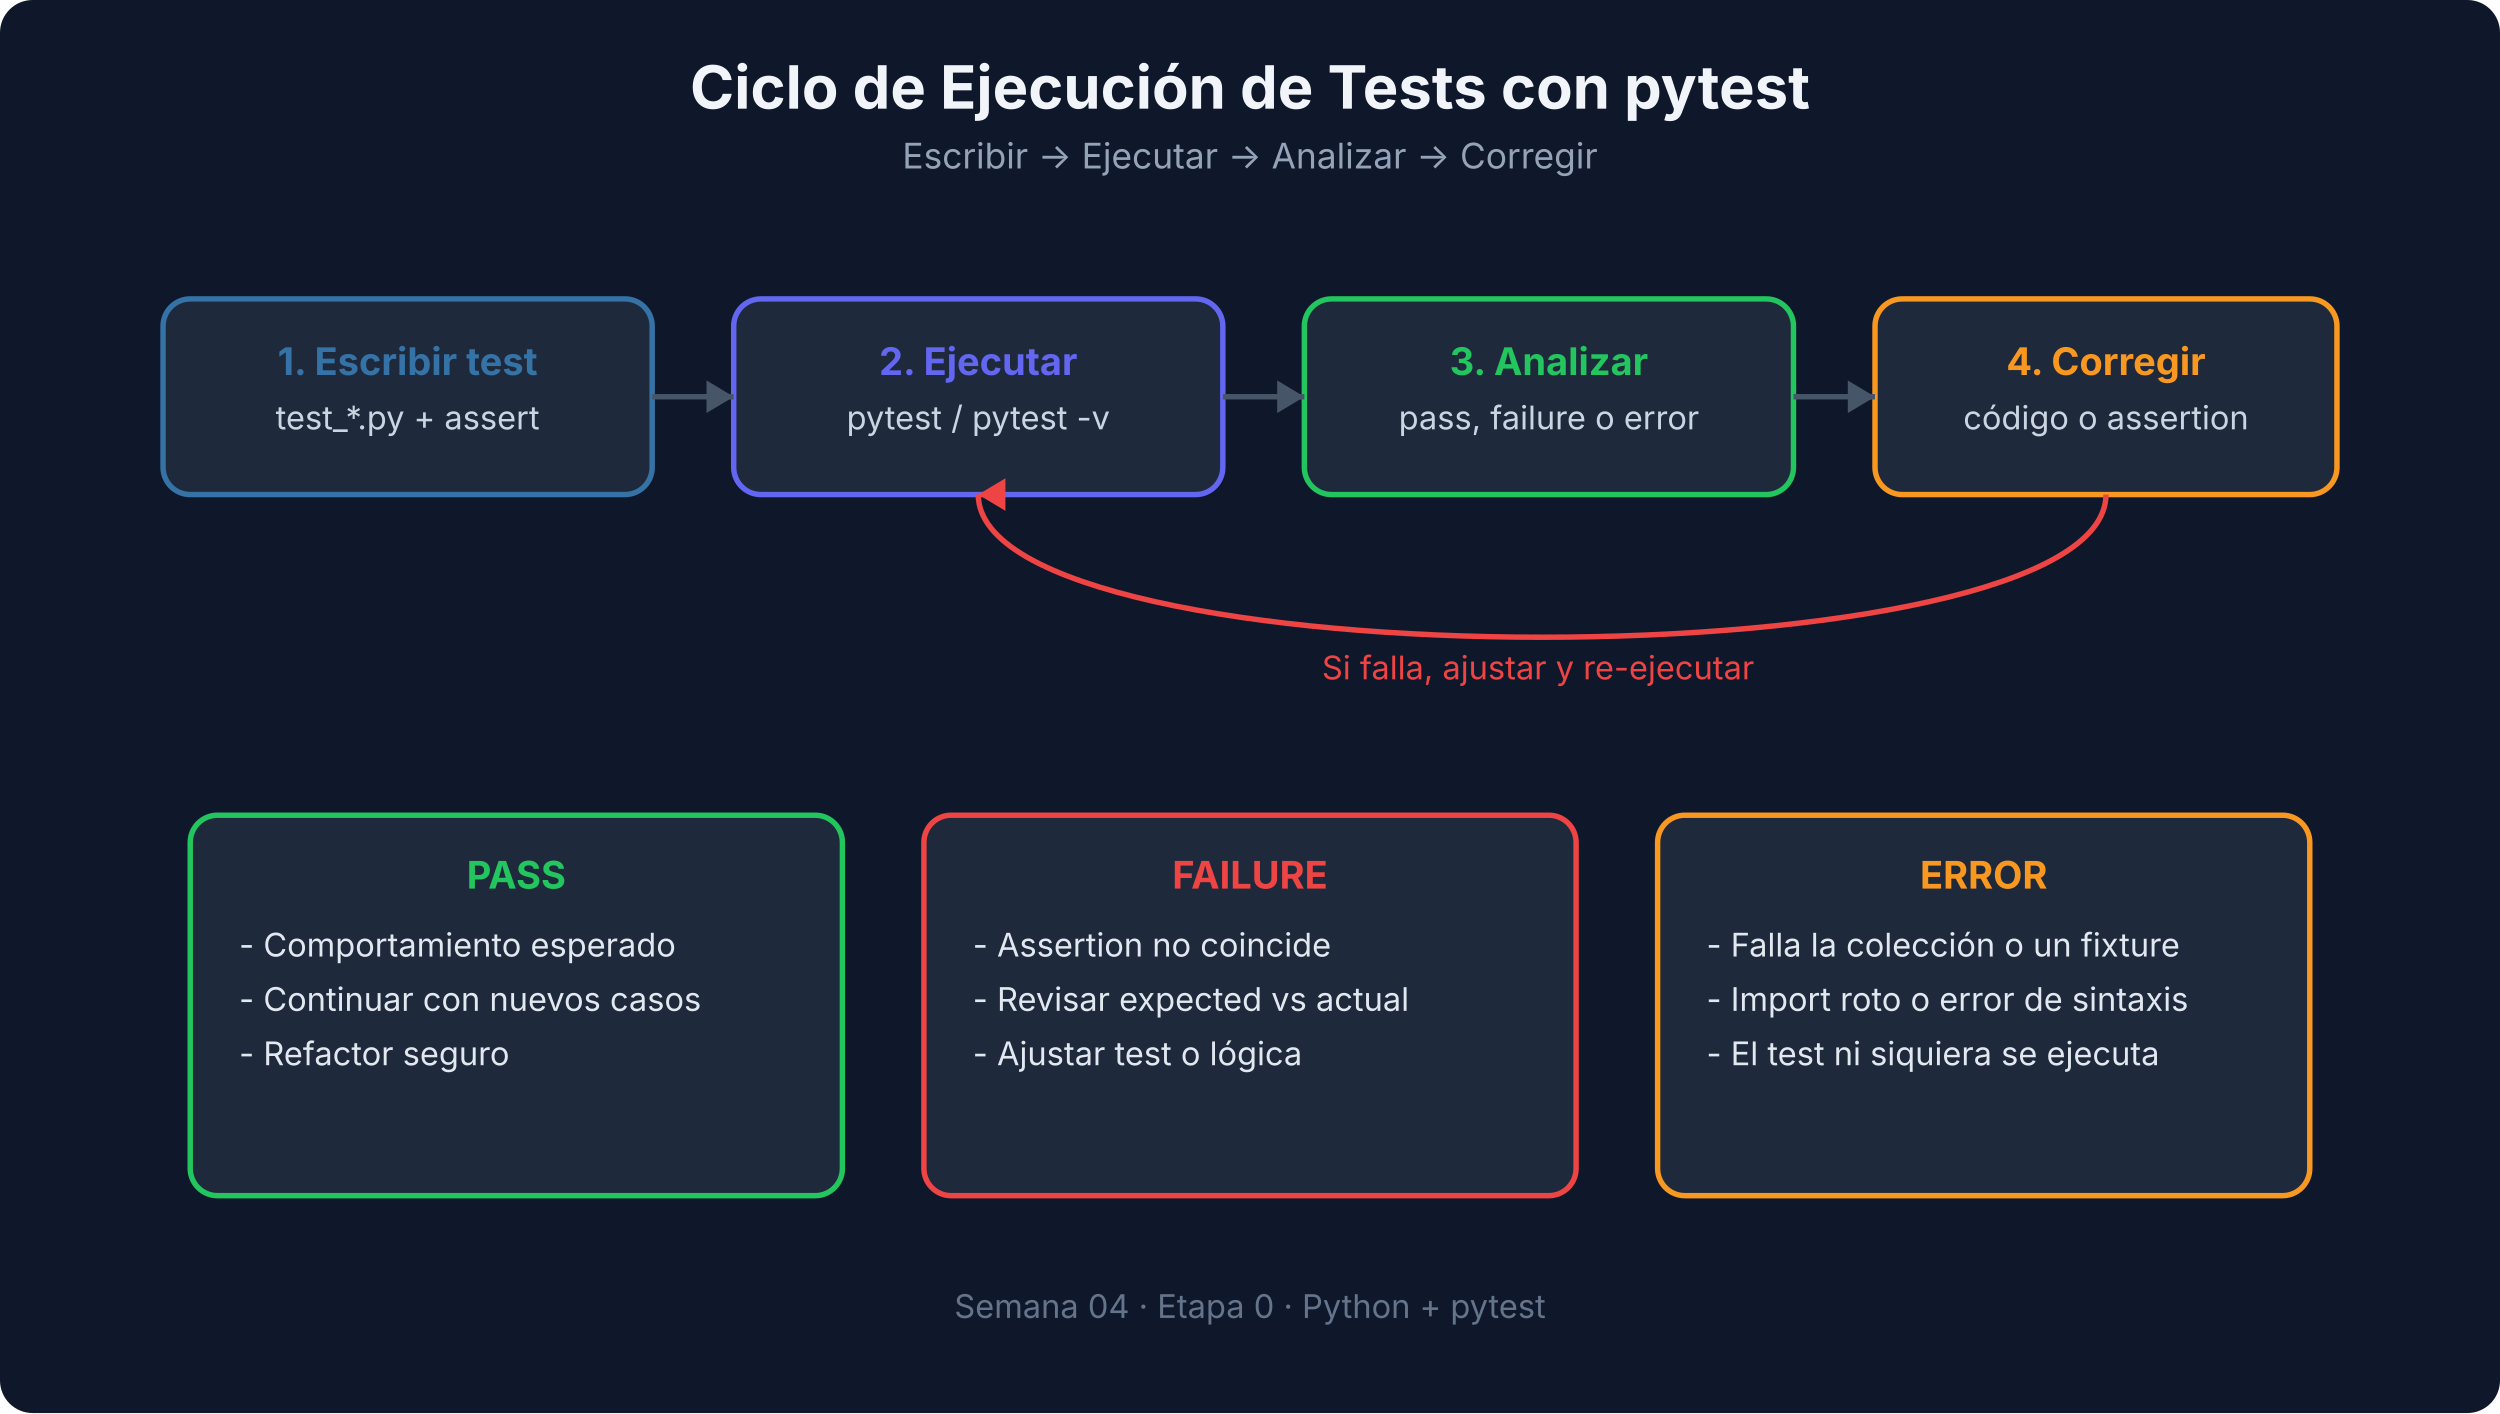
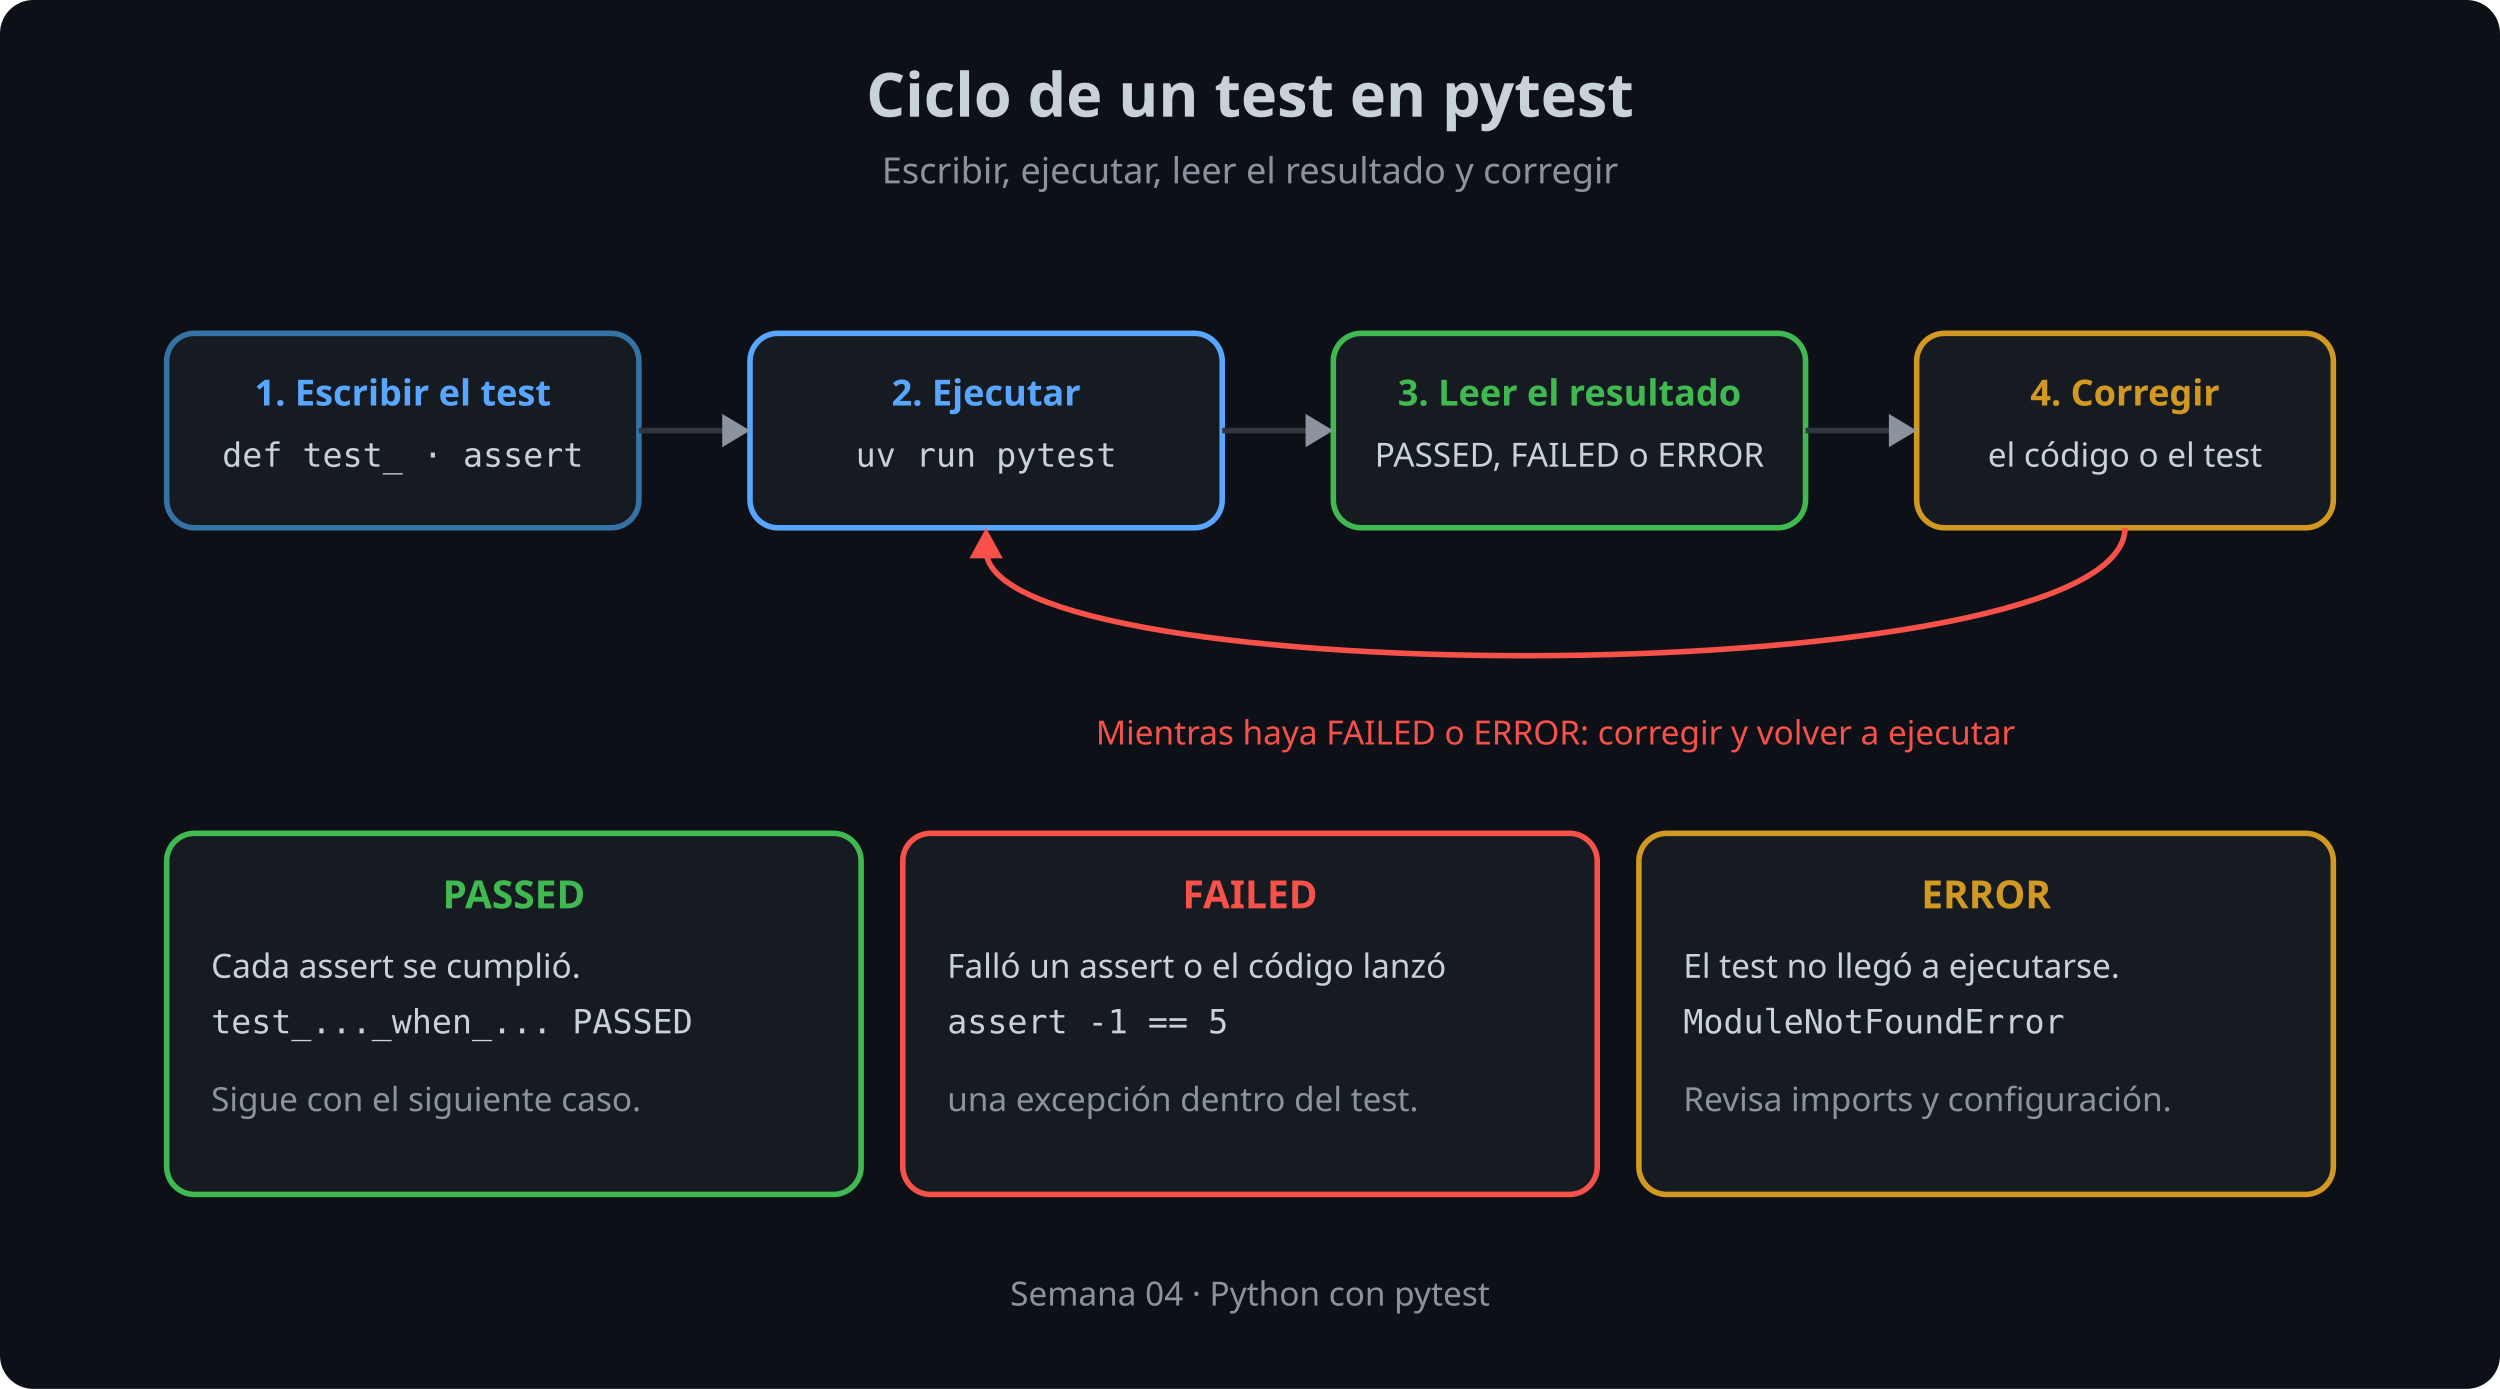
- <svg xmlns="http://www.w3.org/2000/svg" viewBox="0 0 920 520" width="920" height="520" font-family="system-ui, -apple-system, sans-serif">
-   <rect width="920" height="520" fill="#0f172a" rx="12" />
-   <text x="460" y="40" text-anchor="middle" font-size="22" font-weight="700" fill="#f1f5f9">Ciclo de Ejecución de Tests con pytest</text>
-   <text x="460" y="62" text-anchor="middle" font-size="13" fill="#94a3b8">Escribir -&gt; Ejecutar -&gt; Analizar -&gt; Corregir</text>
-   <rect x="60" y="110" width="180" height="72" rx="10" fill="#1e293b" stroke="#3572A5" stroke-width="2" />
-   <text x="150" y="138" text-anchor="middle" font-size="14" fill="#3572A5" font-weight="700">1. Escribir test</text>
-   <text x="150" y="158" text-anchor="middle" font-size="12" fill="#cbd5e1">test_*.py + assert</text>
-   <rect x="270" y="110" width="180" height="72" rx="10" fill="#1e293b" stroke="#6366f1" stroke-width="2" />
-   <text x="360" y="138" text-anchor="middle" font-size="14" fill="#6366f1" font-weight="700">2. Ejecutar</text>
-   <text x="360" y="158" text-anchor="middle" font-size="12" fill="#cbd5e1">pytest / pytest -v</text>
-   <rect x="480" y="110" width="180" height="72" rx="10" fill="#1e293b" stroke="#22c55e" stroke-width="2" />
-   <text x="570" y="138" text-anchor="middle" font-size="14" fill="#22c55e" font-weight="700">3. Analizar</text>
-   <text x="570" y="158" text-anchor="middle" font-size="12" fill="#cbd5e1">pass, failure o error</text>
-   <rect x="690" y="110" width="170" height="72" rx="10" fill="#1e293b" stroke="#F89820" stroke-width="2" />
-   <text x="775" y="138" text-anchor="middle" font-size="14" fill="#F89820" font-weight="700">4. Corregir</text>
-   <text x="775" y="158" text-anchor="middle" font-size="12" fill="#cbd5e1">código o assertion</text>
-   <line x1="240" y1="146" x2="270" y2="146" stroke="#475569" stroke-width="2" />
-   <polygon points="270,146 260,140 260,152" fill="#475569" />
-   <line x1="450" y1="146" x2="480" y2="146" stroke="#475569" stroke-width="2" />
-   <polygon points="480,146 470,140 470,152" fill="#475569" />
-   <line x1="660" y1="146" x2="690" y2="146" stroke="#475569" stroke-width="2" />
-   <polygon points="690,146 680,140 680,152" fill="#475569" />
-   <path d="M775 182 C775 252 360 252 360 182" fill="none" stroke="#ef4444" stroke-width="2" />
-   <polygon points="360,182 370,176 370,188" fill="#ef4444" />
-   <text x="566" y="250" text-anchor="middle" font-size="12" fill="#ef4444">Si falla, ajustar y re-ejecutar</text>
-   <rect x="70" y="300" width="240" height="140" rx="10" fill="#1e293b" stroke="#22c55e" stroke-width="2" />
-   <text x="190" y="327" text-anchor="middle" font-size="14" fill="#22c55e" font-weight="700">PASS</text>
-   <text x="88" y="352" font-size="12" fill="#e2e8f0">- Comportamiento esperado</text>
-   <text x="88" y="372" font-size="12" fill="#e2e8f0">- Continuar con nuevos casos</text>
-   <text x="88" y="392" font-size="12" fill="#e2e8f0">- Refactor seguro</text>
-   <rect x="340" y="300" width="240" height="140" rx="10" fill="#1e293b" stroke="#ef4444" stroke-width="2" />
-   <text x="460" y="327" text-anchor="middle" font-size="14" fill="#ef4444" font-weight="700">FAILURE</text>
-   <text x="358" y="352" font-size="12" fill="#e2e8f0">- Assertion no coincide</text>
-   <text x="358" y="372" font-size="12" fill="#e2e8f0">- Revisar expected vs actual</text>
-   <text x="358" y="392" font-size="12" fill="#e2e8f0">- Ajustar test o lógica</text>
-   <rect x="610" y="300" width="240" height="140" rx="10" fill="#1e293b" stroke="#F89820" stroke-width="2" />
-   <text x="730" y="327" text-anchor="middle" font-size="14" fill="#F89820" font-weight="700">ERROR</text>
-   <text x="628" y="352" font-size="12" fill="#e2e8f0">- Falla la colección o un fixture</text>
-   <text x="628" y="372" font-size="12" fill="#e2e8f0">- Import roto o error de sintaxis</text>
-   <text x="628" y="392" font-size="12" fill="#e2e8f0">- El test ni siquiera se ejecuta</text>
-   <text x="460" y="485" text-anchor="middle" font-size="12" fill="#64748b">Semana 04 · Etapa 0 · Python + pytest</text>
+ <svg xmlns="http://www.w3.org/2000/svg" viewBox="0 0 900 500" width="900" height="500" font-family="sans-serif">
+   <rect width="900" height="500" fill="#0d1117" rx="12" />
+   <text x="450" y="42" text-anchor="middle" font-size="22" font-weight="700" fill="#c9d1d9">Ciclo de un test en pytest</text>
+   <text x="450" y="66" text-anchor="middle" font-size="13" fill="#8b949e">Escribir, ejecutar, leer el resultado y corregir</text>
+   <rect x="60" y="120" width="170" height="70" rx="10" fill="#161b22" stroke="#3572A5" stroke-width="2" />
+   <text x="145" y="146" text-anchor="middle" font-size="13" fill="#58a6ff" font-weight="700">1. Escribir el test</text>
+   <text x="145" y="168" text-anchor="middle" font-size="12" fill="#c9d1d9" font-family="monospace">def test_ · assert</text>
+   <rect x="270" y="120" width="170" height="70" rx="10" fill="#161b22" stroke="#58a6ff" stroke-width="2" />
+   <text x="355" y="146" text-anchor="middle" font-size="13" fill="#58a6ff" font-weight="700">2. Ejecutar</text>
+   <text x="355" y="168" text-anchor="middle" font-size="12" fill="#c9d1d9" font-family="monospace">uv run pytest</text>
+   <rect x="480" y="120" width="170" height="70" rx="10" fill="#161b22" stroke="#3fb950" stroke-width="2" />
+   <text x="565" y="146" text-anchor="middle" font-size="13" fill="#3fb950" font-weight="700">3. Leer el resultado</text>
+   <text x="565" y="168" text-anchor="middle" font-size="12" fill="#c9d1d9">PASSED, FAILED o ERROR</text>
+   <rect x="690" y="120" width="150" height="70" rx="10" fill="#161b22" stroke="#d29922" stroke-width="2" />
+   <text x="765" y="146" text-anchor="middle" font-size="13" fill="#d29922" font-weight="700">4. Corregir</text>
+   <text x="765" y="168" text-anchor="middle" font-size="12" fill="#c9d1d9">el código o el test</text>
+   <line x1="230" y1="155" x2="262" y2="155" stroke="#30363d" stroke-width="2" />
+   <polygon points="270,155 260,149 260,161" fill="#8b949e" />
+   <line x1="440" y1="155" x2="472" y2="155" stroke="#30363d" stroke-width="2" />
+   <polygon points="480,155 470,149 470,161" fill="#8b949e" />
+   <line x1="650" y1="155" x2="682" y2="155" stroke="#30363d" stroke-width="2" />
+   <polygon points="690,155 680,149 680,161" fill="#8b949e" />
+   <path d="M765 190 C765 250 355 250 355 198" fill="none" stroke="#f85149" stroke-width="2" />
+   <polygon points="355,190 349,201 361,201" fill="#f85149" />
+   <text x="560" y="268" text-anchor="middle" font-size="12" fill="#f85149">Mientras haya FAILED o ERROR: corregir y volver a ejecutar</text>
+   <rect x="60" y="300" width="250" height="130" rx="10" fill="#161b22" stroke="#3fb950" stroke-width="2" />
+   <text x="185" y="327" text-anchor="middle" font-size="14" font-weight="700" fill="#3fb950">PASSED</text>
+   <text x="76" y="352" font-size="12" fill="#c9d1d9">Cada assert se cumplió.</text>
+   <text x="76" y="372" font-size="12" fill="#c9d1d9" font-family="monospace">test_..._when_... PASSED</text>
+   <text x="76" y="400" font-size="12" fill="#8b949e">Sigue con el siguiente caso.</text>
+   <rect x="325" y="300" width="250" height="130" rx="10" fill="#161b22" stroke="#f85149" stroke-width="2" />
+   <text x="450" y="327" text-anchor="middle" font-size="14" font-weight="700" fill="#f85149">FAILED</text>
+   <text x="341" y="352" font-size="12" fill="#c9d1d9">Falló un assert o el código lanzó</text>
+   <text x="341" y="372" font-size="12" fill="#c9d1d9" font-family="monospace">assert -1 == 5</text>
+   <text x="341" y="400" font-size="12" fill="#8b949e">una excepción dentro del test.</text>
+   <rect x="590" y="300" width="250" height="130" rx="10" fill="#161b22" stroke="#d29922" stroke-width="2" />
+   <text x="715" y="327" text-anchor="middle" font-size="14" font-weight="700" fill="#d29922">ERROR</text>
+   <text x="606" y="352" font-size="12" fill="#c9d1d9">El test no llegó a ejecutarse.</text>
+   <text x="606" y="372" font-size="12" fill="#c9d1d9" font-family="monospace">ModuleNotFoundError</text>
+   <text x="606" y="400" font-size="12" fill="#8b949e">Revisa imports y configuración.</text>
+   <text x="450" y="470" text-anchor="middle" font-size="12" fill="#8b949e">Semana 04 · Python con pytest</text>
</svg>
